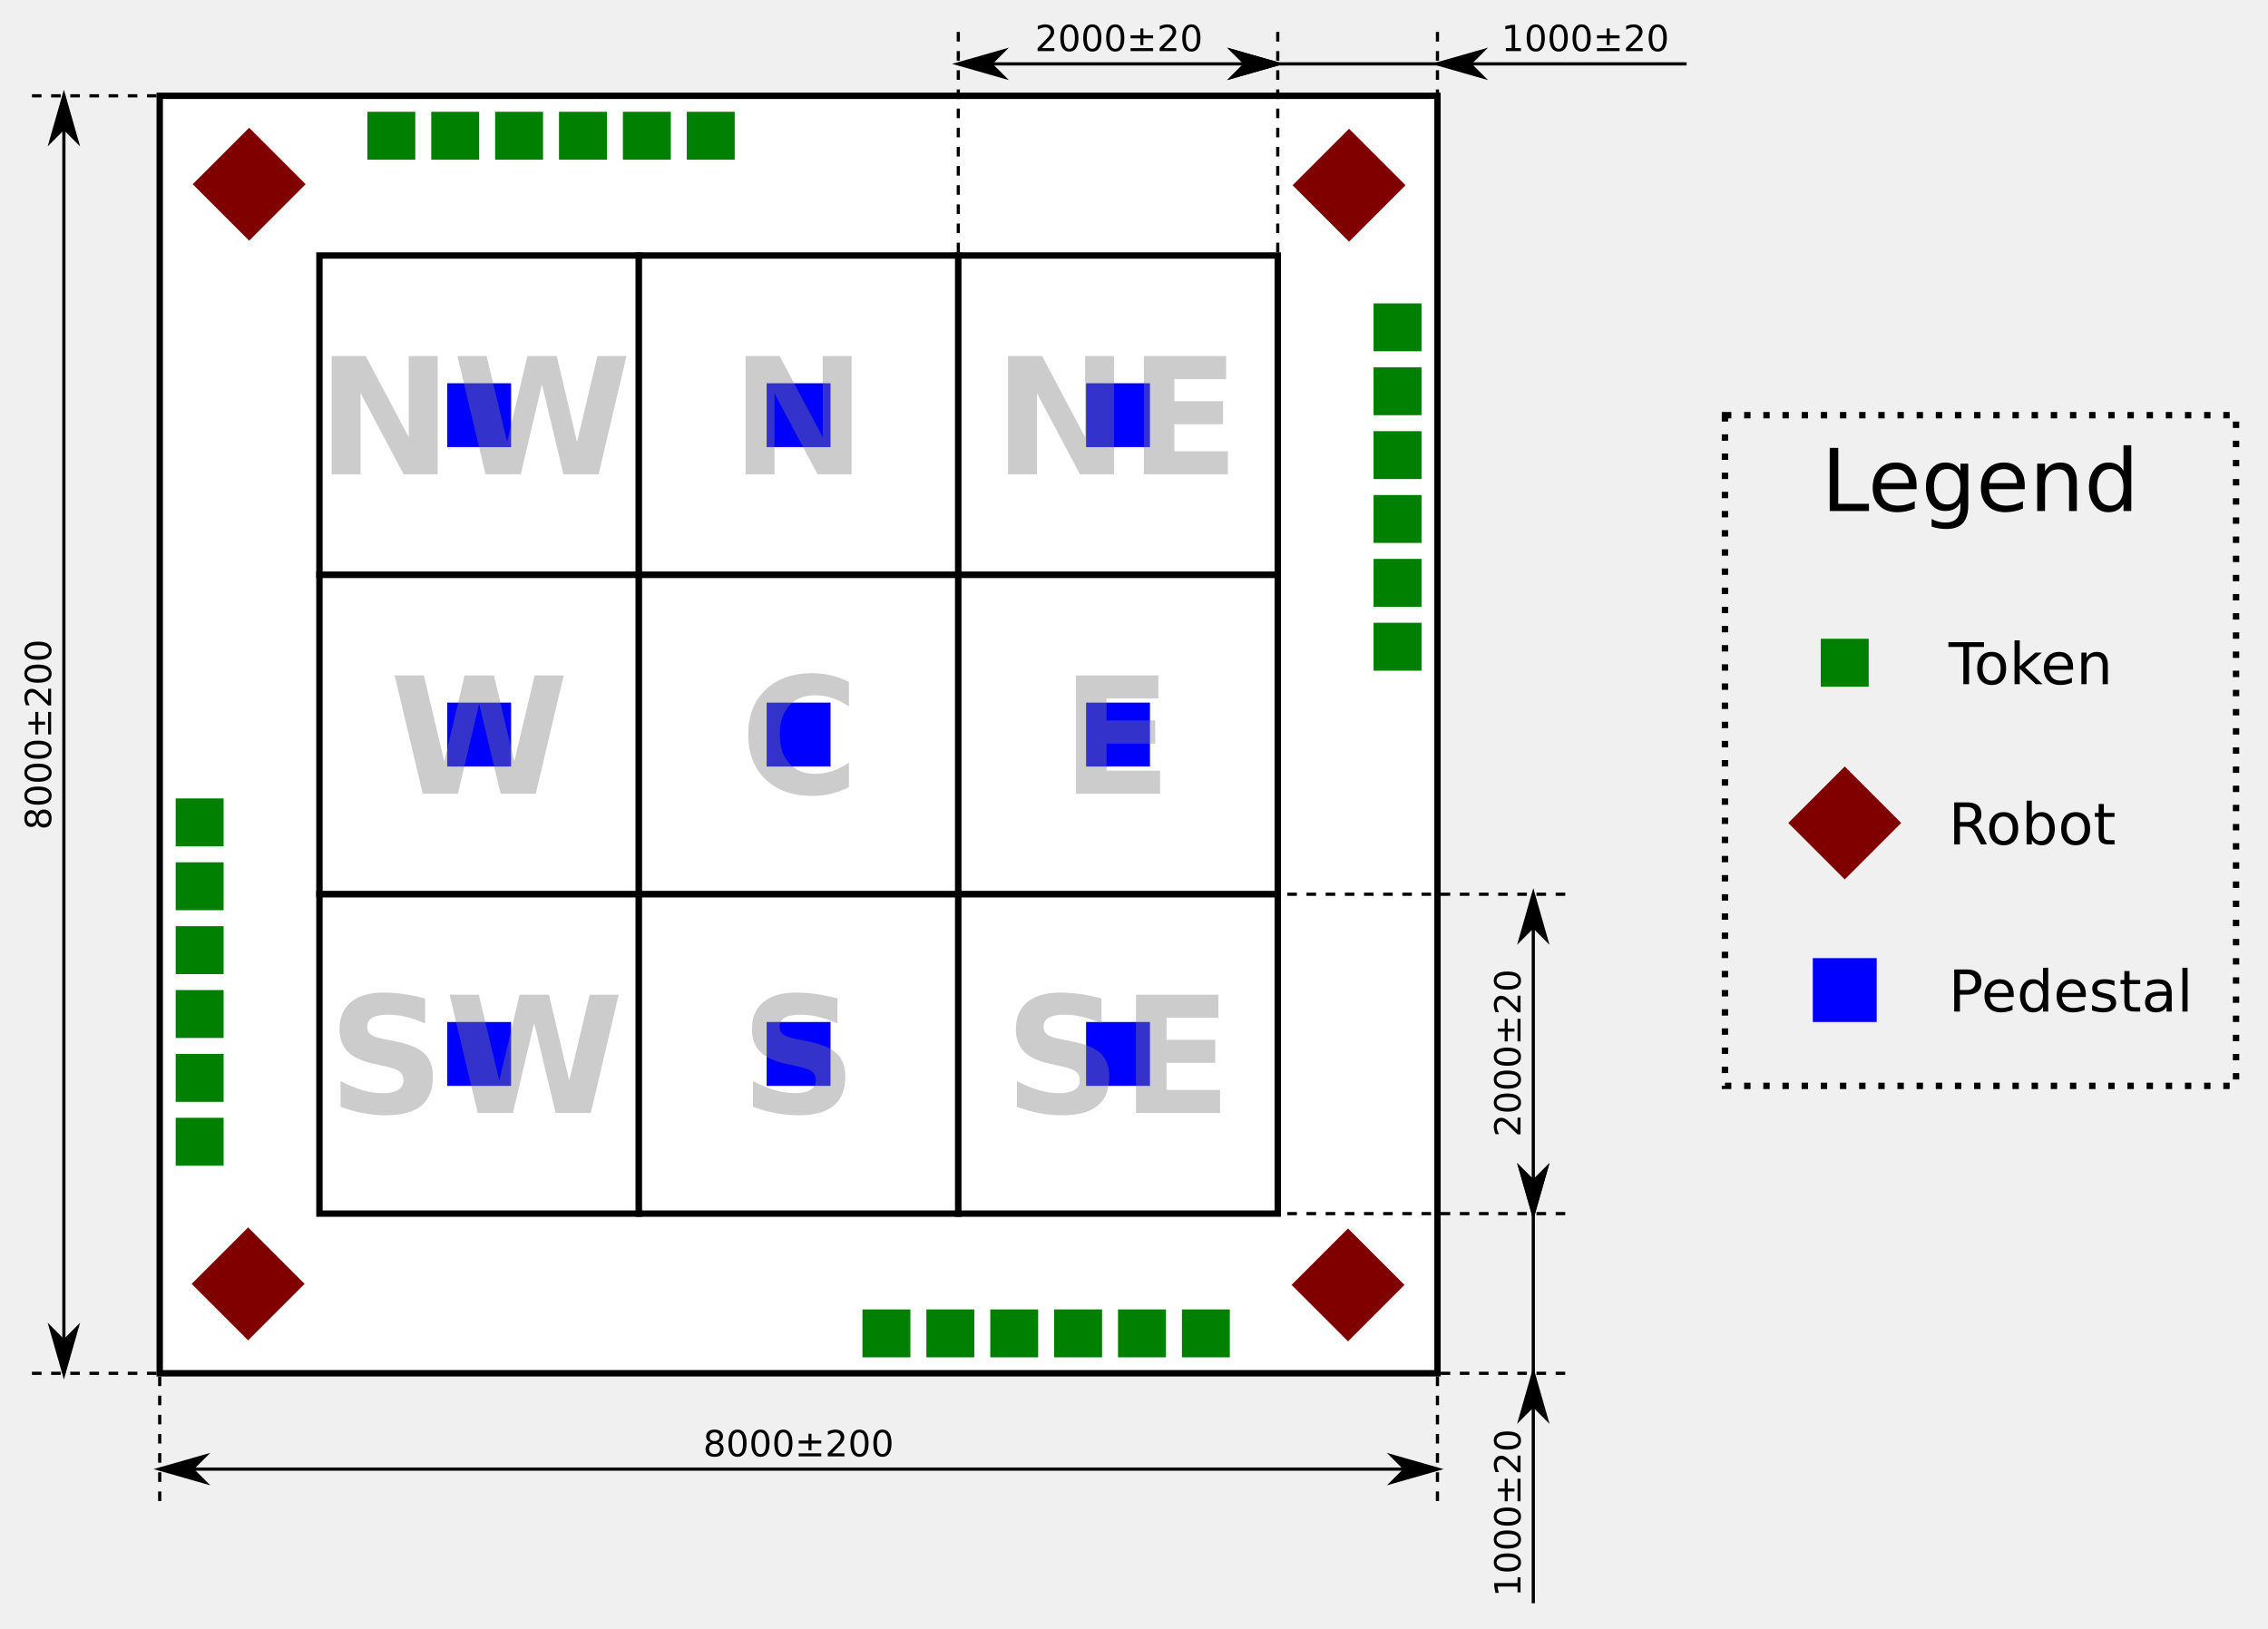
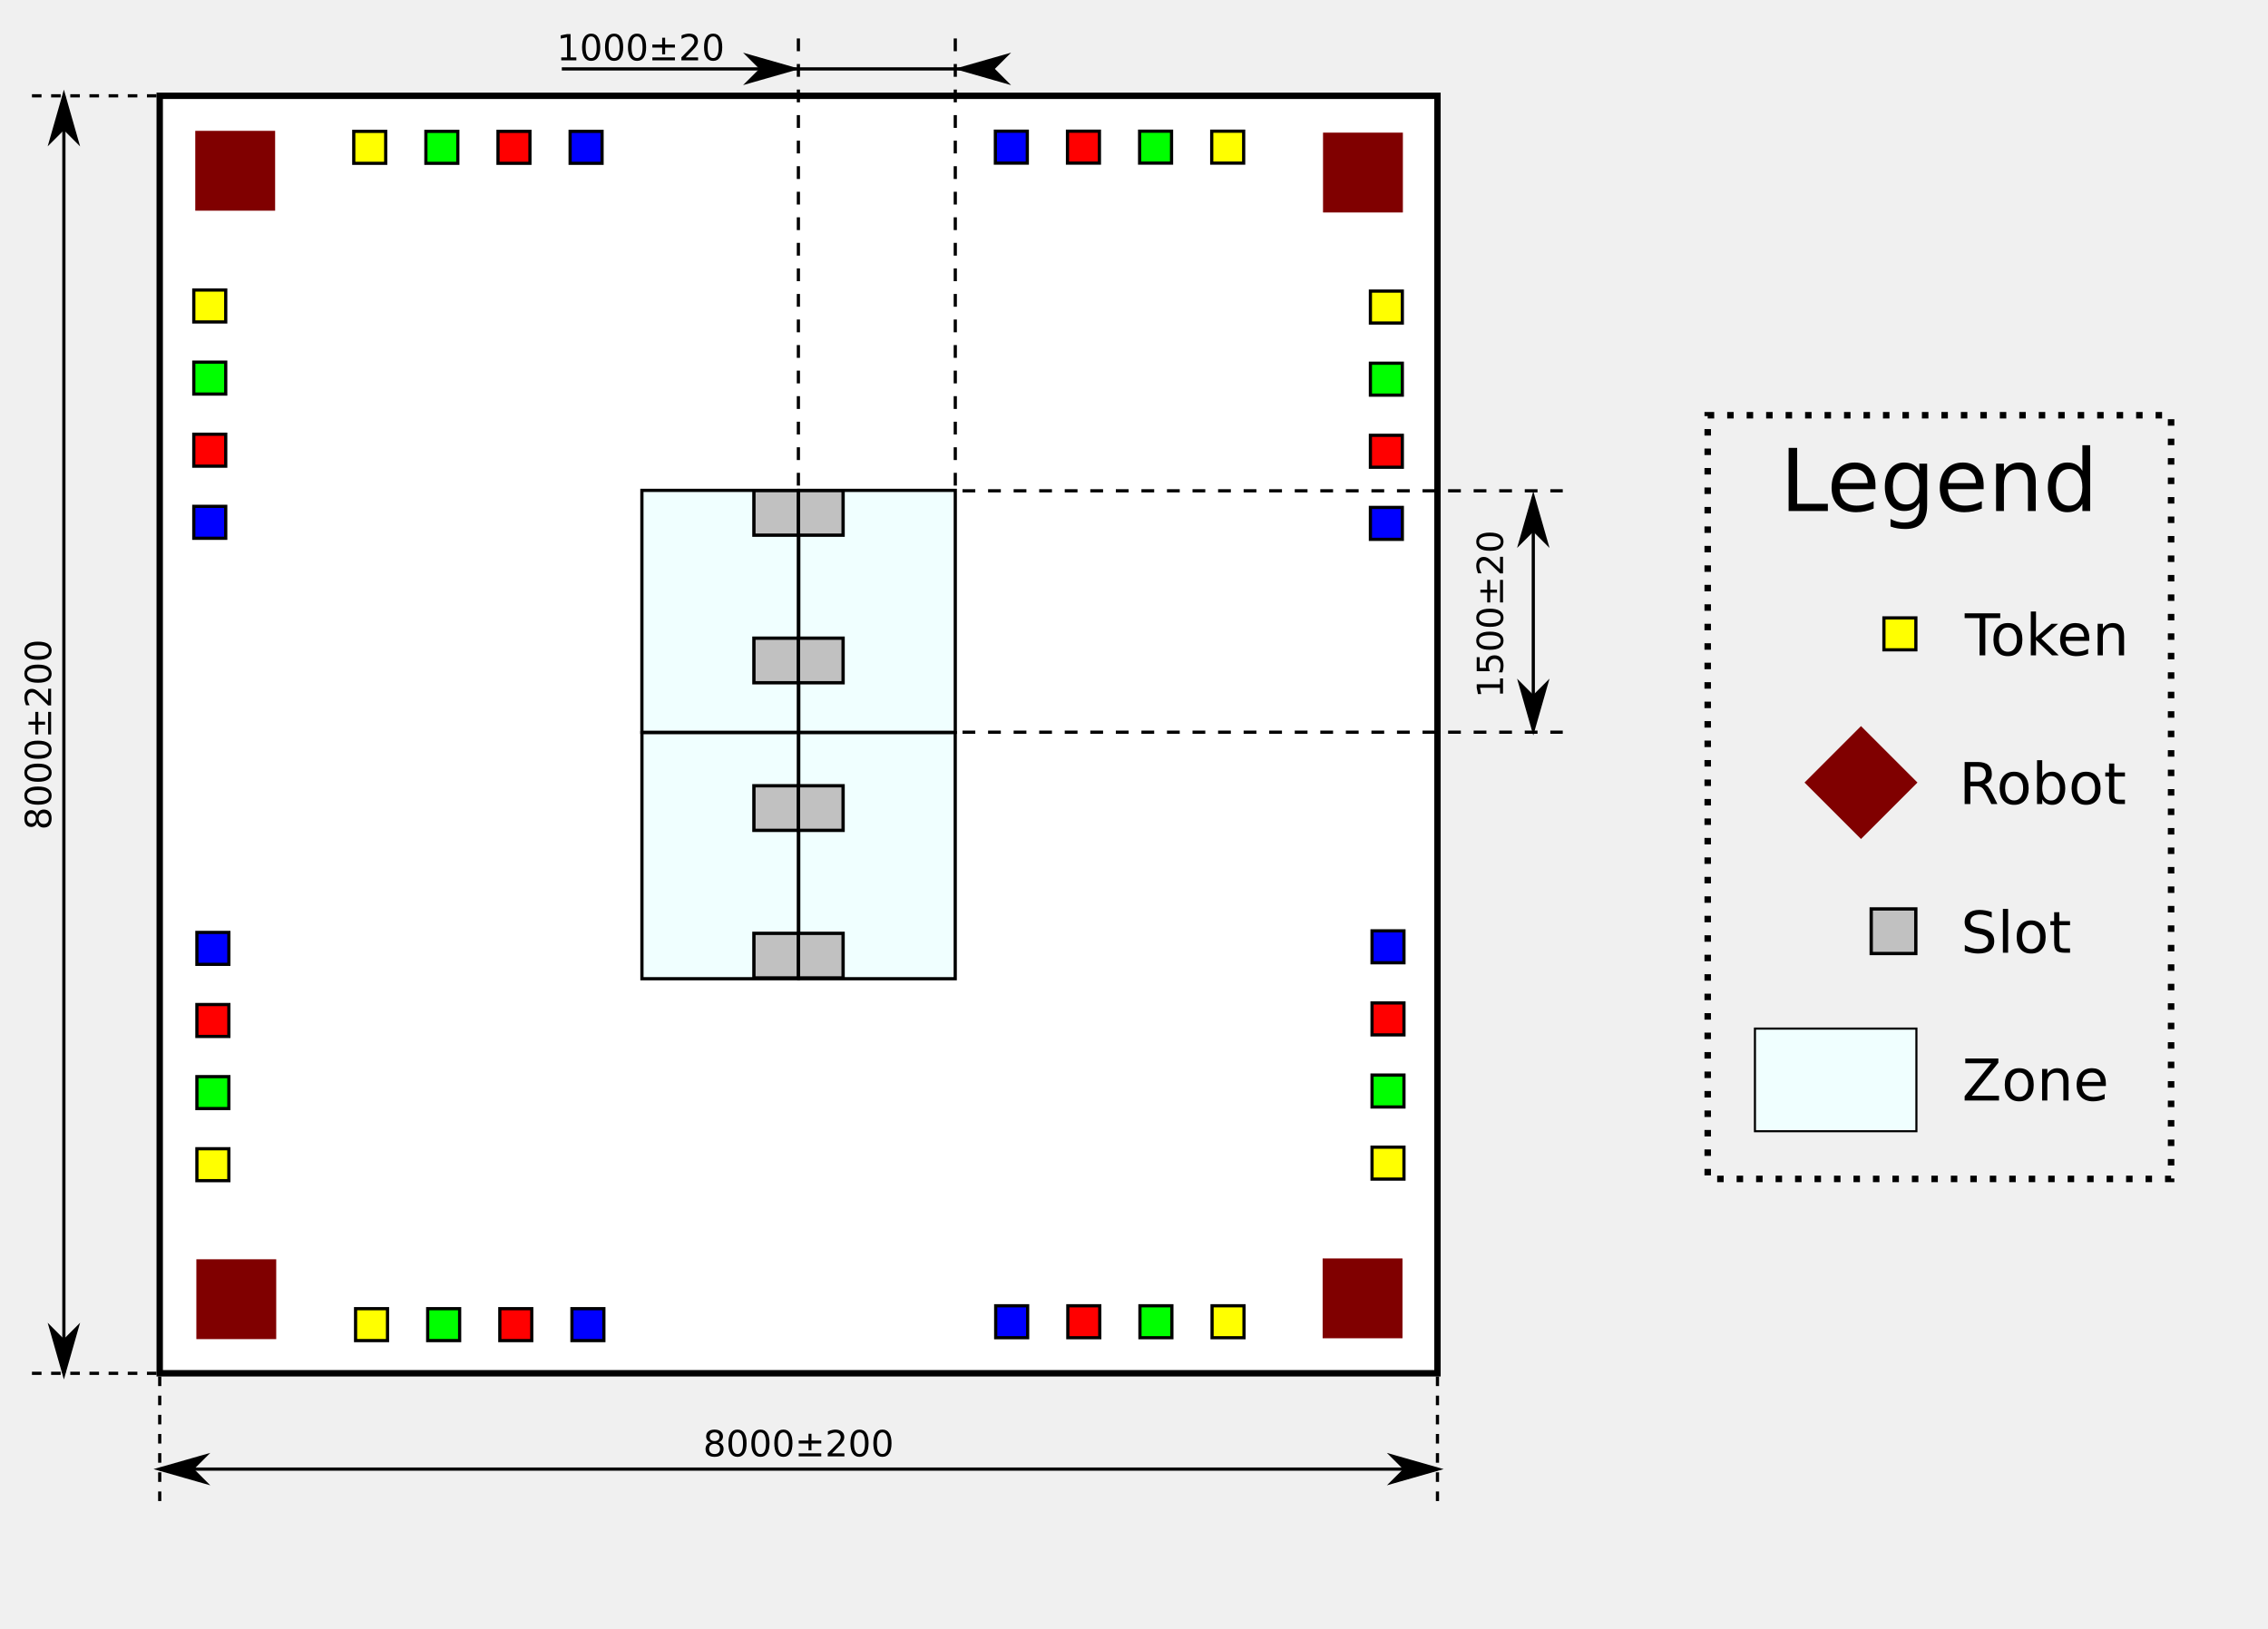
- <svg xmlns="http://www.w3.org/2000/svg" xmlns:xlink="http://www.w3.org/1999/xlink" width="1257.874" height="903.543" id="svg9784" version="1.1">
+ <svg xmlns="http://www.w3.org/2000/svg" width="1257.874" height="903.543" id="svg9784" version="1.1">
  <defs id="defs9786">
    <marker orient="auto" refY="0" refX="0" id="Arrow1Lstart" style="overflow:visible">
      <path id="path4180" d="M 0,0 5,-5 -12.5,0 5,5 0,0 z" style="fill-rule:evenodd;stroke:#000000;stroke-width:1pt" transform="matrix(0.8,0,0,0.8,10,0)" />
    </marker>
    <marker orient="auto" refY="0" refX="0" id="Arrow1Lend" style="overflow:visible">
      <path id="path4183" d="M 0,0 5,-5 -12.5,0 5,5 0,0 z" style="fill-rule:evenodd;stroke:#000000;stroke-width:1pt" transform="matrix(-0.8,0,0,-0.8,-10,0)" />
    </marker>
    <marker orient="auto" refY="0" refX="0" id="Arrow1Lstart-9" style="overflow:visible">
      <path id="path4180-9" d="M 0,0 5,-5 -12.5,0 5,5 0,0 z" style="fill-rule:evenodd;stroke:#000000;stroke-width:1pt" transform="matrix(0.8,0,0,0.8,10,0)" />
    </marker>
    <marker orient="auto" refY="0" refX="0" id="Arrow1Lend-9" style="overflow:visible">
      <path id="path4183-8" d="M 0,0 5,-5 -12.5,0 5,5 0,0 z" style="fill-rule:evenodd;stroke:#000000;stroke-width:1pt" transform="matrix(-0.8,0,0,-0.8,-10,0)" />
    </marker>
    <marker orient="auto" refY="0" refX="0" id="Arrow1Lstart-2" style="overflow:visible">
      <path id="path4180-1" d="M 0,0 5,-5 -12.5,0 5,5 0,0 z" style="fill-rule:evenodd;stroke:#000000;stroke-width:1pt" transform="matrix(0.8,0,0,0.8,10,0)" />
    </marker>
    <marker orient="auto" refY="0" refX="0" id="Arrow1Lend-5" style="overflow:visible">
      <path id="path4183-3" d="M 0,0 5,-5 -12.5,0 5,5 0,0 z" style="fill-rule:evenodd;stroke:#000000;stroke-width:1pt" transform="matrix(-0.8,0,0,-0.8,-10,0)" />
    </marker>
    <marker orient="auto" refY="0" refX="0" id="Arrow1Lstart-0" style="overflow:visible">
      <path id="path4180-2" d="M 0,0 5,-5 -12.5,0 5,5 0,0 z" style="fill-rule:evenodd;stroke:#000000;stroke-width:1pt" transform="matrix(0.8,0,0,0.8,10,0)" />
    </marker>
    <marker orient="auto" refY="0" refX="0" id="Arrow1Lend-7" style="overflow:visible">
      <path id="path4183-2" d="M 0,0 5,-5 -12.5,0 5,5 0,0 z" style="fill-rule:evenodd;stroke:#000000;stroke-width:1pt" transform="matrix(-0.8,0,0,-0.8,-10,0)" />
    </marker>
    <marker orient="auto" refY="0" refX="0" id="Arrow1Lstart-8" style="overflow:visible">
      <path id="path4180-4" d="M 0,0 5,-5 -12.5,0 5,5 0,0 z" style="fill-rule:evenodd;stroke:#000000;stroke-width:1pt" transform="matrix(0.8,0,0,0.8,10,0)" />
    </marker>
    <marker orient="auto" refY="0" refX="0" id="Arrow1Lend-0" style="overflow:visible">
      <path id="path4183-32" d="M 0,0 5,-5 -12.5,0 5,5 0,0 z" style="fill-rule:evenodd;stroke:#000000;stroke-width:1pt" transform="matrix(-0.8,0,0,-0.8,-10,0)" />
    </marker>
    <marker orient="auto" refY="0" refX="0" id="Arrow1Lend-2" style="overflow:visible">
      <path id="path4183-1" d="M 0,0 5,-5 -12.5,0 5,5 0,0 z" style="fill-rule:evenodd;stroke:#000000;stroke-width:1pt" transform="matrix(-0.8,0,0,-0.8,-10,0)" />
    </marker>
    <marker orient="auto" refY="0" refX="0" id="Arrow1Lstart-4" style="overflow:visible">
      <path id="path4180-47" d="M 0,0 5,-5 -12.5,0 5,5 0,0 z" style="fill-rule:evenodd;stroke:#000000;stroke-width:1pt" transform="matrix(0.8,0,0,0.8,10,0)" />
    </marker>
    <marker orient="auto" refY="0" refX="0" id="Arrow1Lend-8" style="overflow:visible">
      <path id="path4183-16" d="M 0,0 5,-5 -12.5,0 5,5 0,0 z" style="fill-rule:evenodd;stroke:#000000;stroke-width:1pt" transform="matrix(-0.8,0,0,-0.8,-10,0)" />
    </marker>
    <marker orient="auto" refY="0" refX="0" id="Arrow1Lstart-91" style="overflow:visible">
      <path id="path4180-6" d="M 0,0 5,-5 -12.5,0 5,5 0,0 z" style="fill-rule:evenodd;stroke:#000000;stroke-width:1pt" transform="matrix(0.8,0,0,0.8,10,0)" />
    </marker>
    <marker orient="auto" refY="0" refX="0" id="Arrow1Lend-27" style="overflow:visible">
      <path id="path4183-6" d="M 0,0 5,-5 -12.5,0 5,5 0,0 z" style="fill-rule:evenodd;stroke:#000000;stroke-width:1pt" transform="matrix(-0.8,0,0,-0.8,-10,0)" />
    </marker>
    <marker orient="auto" refY="0" refX="0" id="Arrow1Lstart-84" style="overflow:visible">
      <path id="path4180-5" d="M 0,0 5,-5 -12.5,0 5,5 0,0 z" style="fill-rule:evenodd;stroke:#000000;stroke-width:1pt" transform="matrix(0.8,0,0,0.8,10,0)" />
    </marker>
    <marker orient="auto" refY="0" refX="0" id="Arrow1Lstart-7" style="overflow:visible">
      <path id="path4180-92" d="M 0,0 5,-5 -12.5,0 5,5 0,0 z" style="fill-rule:evenodd;stroke:#000000;stroke-width:1pt" transform="matrix(0.8,0,0,0.8,10,0)" />
    </marker>
    <marker orient="auto" refY="0" refX="0" id="Arrow1Lend-87" style="overflow:visible">
      <path id="path4183-62" d="M 0,0 5,-5 -12.5,0 5,5 0,0 z" style="fill-rule:evenodd;stroke:#000000;stroke-width:1pt" transform="matrix(-0.8,0,0,-0.8,-10,0)" />
+     </marker>
+     <marker orient="auto" refY="0" refX="0" id="Arrow1Lstart-49" style="overflow:visible">
+       <path id="path4180-18" d="M 0,0 5,-5 -12.5,0 5,5 0,0 z" style="fill-rule:evenodd;stroke:#000000;stroke-width:1pt" transform="matrix(0.8,0,0,0.8,10,0)" />
+     </marker>
+     <marker orient="auto" refY="0" refX="0" id="Arrow1Lend-1" style="overflow:visible">
+       <path id="path4183-5" d="M 0,0 5,-5 -12.5,0 5,5 0,0 z" style="fill-rule:evenodd;stroke:#000000;stroke-width:1pt" transform="matrix(-0.8,0,0,-0.8,-10,0)" />
    </marker>
  </defs>
  <g id="layer1" transform="translate(0,-148.8188)">
    <rect style="fill:#ffffff;fill-opacity:1;stroke:#000000;stroke-width:3.543;stroke-linecap:round;stroke-linejoin:miter;stroke-miterlimit:4;stroke-opacity:1;stroke-dasharray:none;stroke-dashoffset:0" id="rect9794" width="708.661" height="708.661" x="88.583" y="201.968" />
    <g id="g5583" transform="translate(-620.0787,53.14962)">
      <path transform="translate(0,308.2677)" id="path4998" d="m 708.661,620.079 0,-70.866" style="fill:none;stroke:#000000;stroke-width:1.772;stroke-linecap:butt;stroke-linejoin:miter;stroke-miterlimit:4;stroke-opacity:1;stroke-dasharray:5.315, 5.315;stroke-dashoffset:0" />
      <path style="fill:none;stroke:#000000;stroke-width:1.772;stroke-linecap:butt;stroke-linejoin:miter;stroke-miterlimit:4;stroke-opacity:1;stroke-dasharray:5.315, 5.315;stroke-dashoffset:0" d="m 1417.323,928.346 0,-70.866" id="path5000" />
      <path style="fill:none;stroke:#000000;stroke-width:1.772;stroke-linecap:butt;stroke-linejoin:miter;stroke-miterlimit:4;stroke-opacity:1;stroke-dasharray:none;marker-start:url(#Arrow1Lstart);marker-mid:none;marker-end:url(#Arrow1Lend)" d="m 708.661,910.63 c 42.507,0 666.155,0 708.661,0" id="path5002" />
      <text xml:space="preserve" style="font-size:11px;font-style:normal;font-weight:normal;line-height:125%;letter-spacing:0px;word-spacing:0px;fill:#000000;fill-opacity:1;stroke:none;font-family:Bitstream Vera Sans" x="1010.033" y="903.543" id="text5562">
        <tspan id="tspan5564" x="1010.033" y="903.543" style="font-size:20px">8000±200</tspan>
      </text>
    </g>
    <g id="g5576" transform="matrix(0,-1,1,0,-715.748,1300.394)">
      <path style="fill:none;stroke:#000000;stroke-width:1.772;stroke-linecap:butt;stroke-linejoin:miter;stroke-miterlimit:4;stroke-opacity:1;stroke-dasharray:5.315, 5.315;stroke-dashoffset:0" d="m 389.764,733.465 0,70.866" id="path5566" />
      <path id="path5568" d="m 1098.425,733.465 0,70.866" style="fill:none;stroke:#000000;stroke-width:1.772;stroke-linecap:butt;stroke-linejoin:miter;stroke-miterlimit:4;stroke-opacity:1;stroke-dasharray:5.315, 5.315;stroke-dashoffset:0" />
      <path id="path5570" d="m 389.764,751.181 c 42.507,0 666.155,0 708.661,0" style="fill:none;stroke:#000000;stroke-width:1.772;stroke-linecap:butt;stroke-linejoin:miter;stroke-miterlimit:4;stroke-opacity:1;stroke-dasharray:none;marker-start:url(#Arrow1Lstart);marker-mid:none;marker-end:url(#Arrow1Lend)" />
      <text id="text5572" y="744.094" x="691.135" style="font-size:11px;font-style:normal;font-weight:normal;line-height:125%;letter-spacing:0px;word-spacing:0px;fill:#000000;fill-opacity:1;stroke:none;font-family:Bitstream Vera Sans" xml:space="preserve">
        <tspan style="font-size:20px" y="744.094" x="691.135" id="tspan5574">8000±200</tspan>
      </text>
    </g>
-     <g id="g10682" transform="translate(-9.1338582e-6,-53.1496)">
-       <rect y="343.701" x="177.165" height="177.165" width="177.165" id="rect10638" style="fill:#ffffff;fill-opacity:1;stroke:#000000;stroke-width:3.543;stroke-linecap:round;stroke-linejoin:miter;stroke-miterlimit:4;stroke-opacity:1;stroke-dasharray:none;stroke-dashoffset:0" />
-       <rect y="414.567" x="248.031" height="35.433" width="35.433" id="rect10668" style="fill:#0000ff;fill-opacity:1;stroke:none" />
-     </g>
-     <text xml:space="preserve" style="font-size:90px;font-style:normal;font-weight:normal;line-height:125%;letter-spacing:0px;word-spacing:0px;opacity:0.4;fill:#808080;fill-opacity:1;stroke:none;font-family:Bitstream Vera Sans" x="175.682" y="411.939" id="text10664">
-       <tspan id="tspan10666" x="175.682" y="411.939" style="font-size:90px;font-weight:bold;fill:#808080;-inkscape-font-specification:Bitstream Vera Sans Bold">NW</tspan>
+     <g id="g5576-5" transform="matrix(0,-1,1,0,81.49608,1743.307)">
+       <g id="g5583-9" transform="matrix(0,1,-1,0,2469.685,-258.6614)" />
+     </g>
+     <g id="g11384" transform="translate(88.01576,230.3149)">
+       <rect y="148.847" x="859.115" height="423.64" width="256.998" id="rect11382" style="fill:none;stroke:#000000;stroke-width:3.6;stroke-miterlimit:4;stroke-dasharray:3.6, 7.2;stroke-dashoffset:0" />
+       <text xml:space="preserve" style="font-size:48px;font-style:normal;font-weight:normal;line-height:125%;letter-spacing:0px;word-spacing:0px;fill:#000000;fill-opacity:1;stroke:none;font-family:Bitstream Vera Sans" x="899.266" y="201.968" id="text11408">
+         <tspan id="tspan11410" x="899.266" y="201.968" style="font-size:48px">Legend</tspan>
+       </text>
+       <g id="g4676" transform="translate(9.014126,16)">
+         <g transform="translate(36,-30.39978)" id="g4666">
+           <rect style="fill:#800000;fill-opacity:1;stroke:none" id="use11195" width="44.291" height="44.291" x="354.115" y="873.133" transform="matrix(0.7071068,-0.7071068,0.7071068,0.7071068,0,0)" />
+           <text xml:space="preserve" style="font-size:32px;font-style:normal;font-weight:normal;line-height:125%;letter-spacing:0px;word-spacing:0px;fill:#000000;fill-opacity:1;stroke:none;font-family:Bitstream Vera Sans" x="953.459" y="378.93" id="text11374">
+             <tspan id="tspan11376" x="953.459" y="378.93" style="font-size:32px">Robot</tspan>
+           </text>
+         </g>
+         <g transform="translate(36,-32)" id="g4671">
+           <text id="text5562-4-6" y="298.052" x="956.693" style="font-size:32px;font-style:normal;font-weight:normal;line-height:125%;letter-spacing:0px;word-spacing:0px;fill:#000000;fill-opacity:1;stroke:none;font-family:Bitstream Vera Sans" xml:space="preserve">
+             <tspan style="font-size:32px" y="298.052" x="956.693" id="tspan5564-4-5">Token</tspan>
+           </text>
+           <rect y="277.264" x="911.831" height="17.717" width="17.717" id="rect3385-1" style="fill:#ffff00;fill-opacity:1;stroke:#000000;stroke-width:1.772;stroke-miterlimit:4;stroke-opacity:1;stroke-dasharray:none" />
+         </g>
+         <g transform="translate(36,-38.11737)" id="g4661">
+           <rect style="fill:#c1c1c1;fill-opacity:1;stroke:#000000;stroke-width:1.835;stroke-miterlimit:4;stroke-opacity:1;stroke-dasharray:none" id="rect4588-1" width="24.739" height="24.739" x="904.776" y="444.828" />
+           <text id="text4630" y="469.127" x="954.49" style="font-size:32px;font-style:normal;font-weight:normal;line-height:125%;letter-spacing:0px;word-spacing:0px;fill:#000000;fill-opacity:1;stroke:none;font-family:Bitstream Vera Sans" xml:space="preserve">
+             <tspan style="font-size:32px" y="469.127" x="954.49" id="tspan4632">Slot</tspan>
+           </text>
+         </g>
+         <g transform="translate(36,-32)" id="g4656">
+           <rect y="-929.849" x="505.088" height="89.555" width="56.943" id="rect3154-8" style="fill:#f0ffff;fill-opacity:1;stroke:#000000;stroke-width:1.168;stroke-miterlimit:4;stroke-opacity:1;stroke-dasharray:none" transform="matrix(0,1,-1,0,0,0)" />
+           <text xml:space="preserve" style="font-size:32px;font-style:normal;font-weight:normal;line-height:125%;letter-spacing:0px;word-spacing:0px;fill:#000000;fill-opacity:1;stroke:none;font-family:Bitstream Vera Sans" x="955.162" y="544.997" id="text4652">
+             <tspan id="tspan4654" x="955.162" y="544.997" style="font-size:32px">Zone</tspan>
+           </text>
+         </g>
+       </g>
+     </g>
+     <g id="g3236" transform="translate(5.562661,42.6384)">
+       <rect style="fill:#f0ffff;fill-opacity:1;stroke:#000000;stroke-width:1.78;stroke-miterlimit:4;stroke-opacity:1;stroke-dasharray:none" id="rect3152" width="86.803" height="134.222" x="350.447" y="378.201" />
+       <rect y="512.592" x="350.468" height="136.516" width="86.803" id="rect3154" style="fill:#f0ffff;fill-opacity:1;stroke:#000000;stroke-width:1.78;stroke-miterlimit:4;stroke-opacity:1;stroke-dasharray:none" />
+       <rect y="378.201" x="437.452" height="134.226" width="86.803" id="rect3156" style="fill:#f0ffff;fill-opacity:1;stroke:#000000;stroke-width:1.78;stroke-miterlimit:4;stroke-opacity:1;stroke-dasharray:none" />
+       <rect style="fill:#f0ffff;fill-opacity:1;stroke:#000000;stroke-width:1.78;stroke-miterlimit:4;stroke-opacity:1;stroke-dasharray:none" id="rect3158" width="86.803" height="136.52" x="437.425" y="512.588" />
+       <rect y="378.322" x="412.567" height="24.739" width="24.739" id="rect3218" style="fill:#c1c1c1;fill-opacity:1;stroke:#000000;stroke-width:1.835;stroke-miterlimit:4;stroke-opacity:1;stroke-dasharray:none" />
+       <rect style="fill:#c1c1c1;fill-opacity:1;stroke:#000000;stroke-width:1.835;stroke-miterlimit:4;stroke-opacity:1;stroke-dasharray:none" id="rect3220" width="24.739" height="24.739" x="412.567" y="542.063" />
+       <rect y="623.933" x="412.567" height="24.739" width="24.739" id="rect3222" style="fill:#c1c1c1;fill-opacity:1;stroke:#000000;stroke-width:1.835;stroke-miterlimit:4;stroke-opacity:1;stroke-dasharray:none" />
+       <rect style="fill:#c1c1c1;fill-opacity:1;stroke:#000000;stroke-width:1.835;stroke-miterlimit:4;stroke-opacity:1;stroke-dasharray:none" id="rect3224" width="24.739" height="24.739" x="412.567" y="460.192" />
+       <rect style="fill:#c1c1c1;fill-opacity:1;stroke:#000000;stroke-width:1.835;stroke-miterlimit:4;stroke-opacity:1;stroke-dasharray:none" id="rect4584" width="24.739" height="24.739" x="437.298" y="378.322" />
+       <rect y="542.063" x="437.298" height="24.739" width="24.739" id="rect4586" style="fill:#c1c1c1;fill-opacity:1;stroke:#000000;stroke-width:1.835;stroke-miterlimit:4;stroke-opacity:1;stroke-dasharray:none" />
+       <rect style="fill:#c1c1c1;fill-opacity:1;stroke:#000000;stroke-width:1.835;stroke-miterlimit:4;stroke-opacity:1;stroke-dasharray:none" id="rect4588" width="24.739" height="24.739" x="437.298" y="623.933" />
+       <rect y="460.192" x="437.298" height="24.739" width="24.739" id="rect4590" style="fill:#c1c1c1;fill-opacity:1;stroke:#000000;stroke-width:1.835;stroke-miterlimit:4;stroke-opacity:1;stroke-dasharray:none" />
+     </g>
+     <g id="g3332" style="stroke-width:1.772;stroke-miterlimit:4;stroke-dasharray:none">
+       <rect y="221.401" x="108.299" height="44.291" width="44.291" id="rect3292" style="fill:#800000;fill-opacity:1;stroke:none;stroke-width:1.772;stroke-miterlimit:4;stroke-opacity:1;stroke-dasharray:none" />
+       <g transform="translate(0,18)" id="g3316" style="stroke-width:1.772;stroke-miterlimit:4;stroke-dasharray:none">
+         <rect style="fill:#ffff00;fill-opacity:1;stroke:#000000;stroke-width:1.772;stroke-miterlimit:4;stroke-opacity:1;stroke-dasharray:none" id="rect3290" width="17.717" height="17.717" x="107.48" y="291.701" />
+         <rect style="fill:#00ff00;fill-opacity:1;stroke:#000000;stroke-width:1.772;stroke-miterlimit:4;stroke-opacity:1;stroke-dasharray:none" id="rect3296" width="17.717" height="17.717" x="107.48" y="331.701" />
+         <rect style="fill:#ff0000;fill-opacity:1;stroke:#000000;stroke-width:1.772;stroke-miterlimit:4;stroke-opacity:1;stroke-dasharray:none" id="rect3300" width="17.717" height="17.717" x="107.48" y="371.701" />
+         <rect style="fill:#0000ff;fill-opacity:1;stroke:#000000;stroke-width:1.772;stroke-miterlimit:4;stroke-opacity:1;stroke-dasharray:none" id="rect3304" width="17.717" height="17.717" x="107.48" y="411.701" />
+       </g>
+       <g transform="matrix(0,-1,1,0,-95.50212,346.8975)" id="g3322" style="stroke-width:1.772;stroke-miterlimit:4;stroke-dasharray:none">
+         <rect y="291.701" x="107.48" height="17.717" width="17.717" id="rect3324" style="fill:#ffff00;fill-opacity:1;stroke:#000000;stroke-width:1.772;stroke-miterlimit:4;stroke-opacity:1;stroke-dasharray:none" />
+         <rect y="331.701" x="107.48" height="17.717" width="17.717" id="rect3326" style="fill:#00ff00;fill-opacity:1;stroke:#000000;stroke-width:1.772;stroke-miterlimit:4;stroke-opacity:1;stroke-dasharray:none" />
+         <rect y="371.701" x="107.48" height="17.717" width="17.717" id="rect3328" style="fill:#ff0000;fill-opacity:1;stroke:#000000;stroke-width:1.772;stroke-miterlimit:4;stroke-opacity:1;stroke-dasharray:none" />
+         <rect y="411.701" x="107.48" height="17.717" width="17.717" id="rect3330" style="fill:#0000ff;fill-opacity:1;stroke:#000000;stroke-width:1.772;stroke-miterlimit:4;stroke-opacity:1;stroke-dasharray:none" />
+       </g>
+     </g>
+     <g id="g3345" transform="matrix(0,-1,1,0,-112.4965,999.9719)" style="stroke-width:1.772;stroke-miterlimit:4;stroke-dasharray:none">
+       <rect style="fill:#800000;fill-opacity:1;stroke:none;stroke-width:1.772;stroke-miterlimit:4;stroke-opacity:1;stroke-dasharray:none" id="rect3347" width="44.291" height="44.291" x="108.299" y="221.401" />
+       <g id="g3349" transform="translate(0,18)" style="stroke-width:1.772;stroke-miterlimit:4;stroke-dasharray:none">
+         <rect y="291.701" x="107.48" height="17.717" width="17.717" id="rect3351" style="fill:#ffff00;fill-opacity:1;stroke:#000000;stroke-width:1.772;stroke-miterlimit:4;stroke-opacity:1;stroke-dasharray:none" />
+         <rect y="331.701" x="107.48" height="17.717" width="17.717" id="rect3353" style="fill:#00ff00;fill-opacity:1;stroke:#000000;stroke-width:1.772;stroke-miterlimit:4;stroke-opacity:1;stroke-dasharray:none" />
+         <rect y="371.701" x="107.48" height="17.717" width="17.717" id="rect3355" style="fill:#ff0000;fill-opacity:1;stroke:#000000;stroke-width:1.772;stroke-miterlimit:4;stroke-opacity:1;stroke-dasharray:none" />
+         <rect y="411.701" x="107.48" height="17.717" width="17.717" id="rect3357" style="fill:#0000ff;fill-opacity:1;stroke:#000000;stroke-width:1.772;stroke-miterlimit:4;stroke-opacity:1;stroke-dasharray:none" />
+       </g>
+       <g id="g3359" transform="matrix(0,-1,1,0,-95.50212,346.8975)" style="stroke-width:1.772;stroke-miterlimit:4;stroke-dasharray:none">
+         <rect style="fill:#ffff00;fill-opacity:1;stroke:#000000;stroke-width:1.772;stroke-miterlimit:4;stroke-opacity:1;stroke-dasharray:none" id="rect3361" width="17.717" height="17.717" x="107.48" y="291.701" />
+         <rect style="fill:#00ff00;fill-opacity:1;stroke:#000000;stroke-width:1.772;stroke-miterlimit:4;stroke-opacity:1;stroke-dasharray:none" id="rect3363" width="17.717" height="17.717" x="107.48" y="331.701" />
+         <rect style="fill:#ff0000;fill-opacity:1;stroke:#000000;stroke-width:1.772;stroke-miterlimit:4;stroke-opacity:1;stroke-dasharray:none" id="rect3365" width="17.717" height="17.717" x="107.48" y="371.701" />
+         <rect style="fill:#0000ff;fill-opacity:1;stroke:#000000;stroke-width:1.772;stroke-miterlimit:4;stroke-opacity:1;stroke-dasharray:none" id="rect3367" width="17.717" height="17.717" x="107.48" y="411.701" />
+       </g>
+     </g>
+     <g transform="matrix(0,1,-1,0,999.4637,114.0979)" id="g3369" style="stroke-width:1.772;stroke-miterlimit:4;stroke-dasharray:none">
+       <rect y="221.401" x="108.299" height="44.291" width="44.291" id="rect3371" style="fill:#800000;fill-opacity:1;stroke:none;stroke-width:1.772;stroke-miterlimit:4;stroke-opacity:1;stroke-dasharray:none" />
+       <g transform="translate(0,18)" id="g3373" style="stroke-width:1.772;stroke-miterlimit:4;stroke-dasharray:none">
+         <rect style="fill:#ffff00;fill-opacity:1;stroke:#000000;stroke-width:1.772;stroke-miterlimit:4;stroke-opacity:1;stroke-dasharray:none" id="rect3375" width="17.717" height="17.717" x="107.48" y="291.701" />
+         <rect style="fill:#00ff00;fill-opacity:1;stroke:#000000;stroke-width:1.772;stroke-miterlimit:4;stroke-opacity:1;stroke-dasharray:none" id="rect3377" width="17.717" height="17.717" x="107.48" y="331.701" />
+         <rect style="fill:#ff0000;fill-opacity:1;stroke:#000000;stroke-width:1.772;stroke-miterlimit:4;stroke-opacity:1;stroke-dasharray:none" id="rect3379" width="17.717" height="17.717" x="107.48" y="371.701" />
+         <rect style="fill:#0000ff;fill-opacity:1;stroke:#000000;stroke-width:1.772;stroke-miterlimit:4;stroke-opacity:1;stroke-dasharray:none" id="rect3381" width="17.717" height="17.717" x="107.48" y="411.701" />
+       </g>
+       <g transform="matrix(0,-1,1,0,-95.50212,346.8975)" id="g3383" style="stroke-width:1.772;stroke-miterlimit:4;stroke-dasharray:none">
+         <rect y="291.701" x="107.48" height="17.717" width="17.717" id="rect3385" style="fill:#ffff00;fill-opacity:1;stroke:#000000;stroke-width:1.772;stroke-miterlimit:4;stroke-opacity:1;stroke-dasharray:none" />
+         <rect y="331.701" x="107.48" height="17.717" width="17.717" id="rect3387" style="fill:#00ff00;fill-opacity:1;stroke:#000000;stroke-width:1.772;stroke-miterlimit:4;stroke-opacity:1;stroke-dasharray:none" />
+         <rect y="371.701" x="107.48" height="17.717" width="17.717" id="rect3389" style="fill:#ff0000;fill-opacity:1;stroke:#000000;stroke-width:1.772;stroke-miterlimit:4;stroke-opacity:1;stroke-dasharray:none" />
+         <rect y="411.701" x="107.48" height="17.717" width="17.717" id="rect3391" style="fill:#0000ff;fill-opacity:1;stroke:#000000;stroke-width:1.772;stroke-miterlimit:4;stroke-opacity:1;stroke-dasharray:none" />
+       </g>
+     </g>
+     <g id="g3393" transform="matrix(-1,0,0,-1,886.1496,1112.601)" style="stroke-width:1.772;stroke-miterlimit:4;stroke-dasharray:none">
+       <rect style="fill:#800000;fill-opacity:1;stroke:none;stroke-width:1.772;stroke-miterlimit:4;stroke-opacity:1;stroke-dasharray:none" id="rect3395" width="44.291" height="44.291" x="108.299" y="221.401" />
+       <g id="g3397" transform="translate(0,18)" style="stroke-width:1.772;stroke-miterlimit:4;stroke-dasharray:none">
+         <rect y="291.701" x="107.48" height="17.717" width="17.717" id="rect3399" style="fill:#ffff00;fill-opacity:1;stroke:#000000;stroke-width:1.772;stroke-miterlimit:4;stroke-opacity:1;stroke-dasharray:none" />
+         <rect y="331.701" x="107.48" height="17.717" width="17.717" id="rect3401" style="fill:#00ff00;fill-opacity:1;stroke:#000000;stroke-width:1.772;stroke-miterlimit:4;stroke-opacity:1;stroke-dasharray:none" />
+         <rect y="371.701" x="107.48" height="17.717" width="17.717" id="rect3403" style="fill:#ff0000;fill-opacity:1;stroke:#000000;stroke-width:1.772;stroke-miterlimit:4;stroke-opacity:1;stroke-dasharray:none" />
+         <rect y="411.701" x="107.48" height="17.717" width="17.717" id="rect3405" style="fill:#0000ff;fill-opacity:1;stroke:#000000;stroke-width:1.772;stroke-miterlimit:4;stroke-opacity:1;stroke-dasharray:none" />
+       </g>
+       <g id="g3407" transform="matrix(0,-1,1,0,-95.50212,346.8975)" style="stroke-width:1.772;stroke-miterlimit:4;stroke-dasharray:none">
+         <rect style="fill:#ffff00;fill-opacity:1;stroke:#000000;stroke-width:1.772;stroke-miterlimit:4;stroke-opacity:1;stroke-dasharray:none" id="rect3409" width="17.717" height="17.717" x="107.48" y="291.701" />
+         <rect style="fill:#00ff00;fill-opacity:1;stroke:#000000;stroke-width:1.772;stroke-miterlimit:4;stroke-opacity:1;stroke-dasharray:none" id="rect3411" width="17.717" height="17.717" x="107.48" y="331.701" />
+         <rect style="fill:#ff0000;fill-opacity:1;stroke:#000000;stroke-width:1.772;stroke-miterlimit:4;stroke-opacity:1;stroke-dasharray:none" id="rect3413" width="17.717" height="17.717" x="107.48" y="371.701" />
+         <rect style="fill:#0000ff;fill-opacity:1;stroke:#000000;stroke-width:1.772;stroke-miterlimit:4;stroke-opacity:1;stroke-dasharray:none" id="rect3415" width="17.717" height="17.717" x="107.48" y="411.701" />
+       </g>
+     </g>
+     <path style="fill:none;stroke:#000000;stroke-width:1.772;stroke-linecap:butt;stroke-linejoin:miter;stroke-miterlimit:4;stroke-opacity:1;stroke-dasharray:7.087,7.087;stroke-dashoffset:0" d="m 533.827,421.078 332.905,0" id="path3417" />
+     <path id="path4295" d="m 533.827,554.984 332.905,0" style="fill:none;stroke:#000000;stroke-width:1.772;stroke-linecap:butt;stroke-linejoin:miter;stroke-miterlimit:4;stroke-opacity:1;stroke-dasharray:7.087,7.087;stroke-dashoffset:0" />
+     <path id="path5570-4" d="m 850.394,553.33 c 0,-7.713 0,-120.88 0,-128.593" style="fill:none;stroke:#000000;stroke-width:1.772;stroke-linecap:butt;stroke-linejoin:miter;stroke-miterlimit:4;stroke-opacity:1;stroke-dasharray:none;marker-start:url(#Arrow1Lstart);marker-mid:none;marker-end:url(#Arrow1Lend)" />
+     <text transform="matrix(0,-1,1,0,0,0)" id="text5572-5" y="833.591" x="-536.045" style="font-size:11px;font-style:normal;font-weight:normal;line-height:125%;letter-spacing:0px;word-spacing:0px;fill:#000000;fill-opacity:1;stroke:none;font-family:Bitstream Vera Sans" xml:space="preserve">
+       <tspan style="font-size:20px" y="833.591" x="-536.045" id="tspan5574-6">1500±20</tspan>
    </text>
-     <use x="0" y="0" xlink:href="#g10682" id="use10686" transform="translate(177.1653,-1.1253383e-5)" width="814.961" height="814.961" />
-     <use x="0" y="0" xlink:href="#g10682" id="use10690" transform="translate(354.3307,-1.1253383e-5)" width="814.961" height="814.961" />
-     <use x="0" y="0" xlink:href="#g10682" id="use10694" transform="translate(-1.0332723e-5,177.1653)" width="814.961" height="814.961" />
-     <use x="0" y="0" xlink:href="#g10682" id="use10696" transform="translate(177.1654,177.1654)" width="814.961" height="814.961" />
-     <use x="0" y="0" xlink:href="#g10682" id="use10698" transform="translate(354.3307,177.1653)" width="814.961" height="814.961" />
-     <use x="0" y="0" xlink:href="#g10682" id="use10700" transform="translate(-1.0332723e-5,354.3307)" width="814.961" height="814.961" />
-     <use x="0" y="0" xlink:href="#g10682" id="use10702" transform="translate(177.1653,354.3307)" width="814.961" height="814.961" />
-     <use x="0" y="0" xlink:href="#g10682" id="use10704" transform="translate(354.3307,354.3307)" width="814.961" height="814.961" />
-     <text id="text10706" y="411.939" x="405.252" style="font-size:90px;font-style:normal;font-weight:normal;line-height:125%;letter-spacing:0px;word-spacing:0px;opacity:0.4;fill:#808080;fill-opacity:1;stroke:none;font-family:Bitstream Vera Sans" xml:space="preserve">
-       <tspan style="font-size:90px;font-weight:bold;fill:#808080;-inkscape-font-specification:Bitstream Vera Sans Bold" y="411.939" x="405.252" id="tspan10708">N</tspan>
+     <path id="path4354" d="m 529.82,418.193 0,-250.392" style="fill:none;stroke:#000000;stroke-width:1.772;stroke-linecap:butt;stroke-linejoin:miter;stroke-miterlimit:4;stroke-opacity:1;stroke-dasharray:7.087,7.087;stroke-dashoffset:0" />
+     <path style="fill:none;stroke:#000000;stroke-width:1.772;stroke-linecap:butt;stroke-linejoin:miter;stroke-miterlimit:4;stroke-opacity:1;stroke-dasharray:7.087,7.087;stroke-dashoffset:0" d="m 442.8,418.193 0,-250.392" id="path4356" />
+     <path style="fill:none;stroke:#000000;stroke-width:1.772;stroke-linecap:butt;stroke-linejoin:miter;stroke-miterlimit:4;stroke-opacity:1;stroke-dasharray:none;marker-start:url(#Arrow1Lstart);marker-mid:none;marker-end:none" d="m 440.182,187.033 c -7.713,0 -120.88,0 -128.593,0" id="path4358" />
+     <text xml:space="preserve" style="font-size:11px;font-style:normal;font-weight:normal;line-height:125%;letter-spacing:0px;word-spacing:0px;fill:#000000;fill-opacity:1;stroke:none;font-family:Bitstream Vera Sans" x="308.791" y="182.314" id="text4360">
+       <tspan id="tspan4362" x="308.791" y="182.314" style="font-size:20px">1000±20</tspan>
    </text>
-     <text xml:space="preserve" style="font-size:90px;font-style:normal;font-weight:normal;line-height:125%;letter-spacing:0px;word-spacing:0px;opacity:0.4;fill:#808080;fill-opacity:1;stroke:none;font-family:Bitstream Vera Sans" x="550.799" y="411.939" id="text10710">
-       <tspan id="tspan10712" x="550.799" y="411.939" style="font-size:90px;font-weight:bold;fill:#808080;-inkscape-font-specification:Bitstream Vera Sans Bold">NE</tspan>
-     </text>
-     <text id="text10714" y="589.104" x="216.178" style="font-size:90px;font-style:normal;font-weight:normal;line-height:125%;letter-spacing:0px;word-spacing:0px;opacity:0.4;fill:#808080;fill-opacity:1;stroke:none;font-family:Bitstream Vera Sans" xml:space="preserve">
-       <tspan style="font-size:90px;font-weight:bold;fill:#808080;-inkscape-font-specification:Bitstream Vera Sans Bold" y="589.104" x="216.178" id="tspan10716">W</tspan>
-     </text>
-     <text xml:space="preserve" style="font-size:90px;font-style:normal;font-weight:normal;line-height:125%;letter-spacing:0px;word-spacing:0px;opacity:0.4;fill:#808080;fill-opacity:1;stroke:none;font-family:Bitstream Vera Sans" x="410.526" y="589.06" id="text10718">
-       <tspan id="tspan10720" x="410.526" y="589.06" style="font-size:90px;font-weight:bold;fill:#808080;-inkscape-font-specification:Bitstream Vera Sans Bold">C</tspan>
-     </text>
-     <text id="text10722" y="589.104" x="588.504" style="font-size:90px;font-style:normal;font-weight:normal;line-height:125%;letter-spacing:0px;word-spacing:0px;opacity:0.4;fill:#808080;fill-opacity:1;stroke:none;font-family:Bitstream Vera Sans" xml:space="preserve">
-       <tspan style="font-size:90px;font-weight:bold;fill:#808080;-inkscape-font-specification:Bitstream Vera Sans Bold" y="589.104" x="588.504" id="tspan10724">E</tspan>
-     </text>
-     <text xml:space="preserve" style="font-size:90px;font-style:normal;font-weight:normal;line-height:125%;letter-spacing:0px;word-spacing:0px;opacity:0.4;fill:#808080;fill-opacity:1;stroke:none;font-family:Bitstream Vera Sans" x="181.856" y="766.226" id="text10728">
-       <tspan id="tspan10730" x="181.856" y="766.226" style="font-size:90px;font-weight:bold;fill:#808080;-inkscape-font-specification:Bitstream Vera Sans Bold">SW</tspan>
-     </text>
-     <text xml:space="preserve" style="font-size:90px;font-style:normal;font-weight:normal;line-height:125%;letter-spacing:0px;word-spacing:0px;opacity:0.4;fill:#808080;fill-opacity:1;stroke:none;font-family:Bitstream Vera Sans" x="410.57" y="766.226" id="text10732">
-       <tspan id="tspan10734" x="410.57" y="766.226" style="font-size:90px;font-weight:bold;fill:#808080;-inkscape-font-specification:Bitstream Vera Sans Bold">S</tspan>
-     </text>
-     <text id="text10736" y="766.226" x="556.973" style="font-size:90px;font-style:normal;font-weight:normal;line-height:125%;letter-spacing:0px;word-spacing:0px;opacity:0.4;fill:#808080;fill-opacity:1;stroke:none;font-family:Bitstream Vera Sans" xml:space="preserve">
-       <tspan style="font-size:90px;font-weight:bold;fill:#808080;-inkscape-font-specification:Bitstream Vera Sans Bold" y="766.226" x="556.973" id="tspan10738">SE</tspan>
-     </text>
-     <g id="g10842" transform="translate(-9.1338582e-6,-53.1496)">
-       <rect transform="matrix(0.7071068,-0.7071068,0.7071068,0.7071068,0,0)" y="1153.336" x="-140.308" height="44.291" width="44.291" id="rect3176" style="fill:#800000;fill-opacity:1;stroke:none" />
-       <rect style="fill:#008000;fill-opacity:1;stroke:none" id="rect3184" width="26.575" height="26.575" x="655.512" y="928.346" />
-       <use height="814.961" width="814.961" transform="translate(-35.4331,2.8745848e-5)" id="use10830" xlink:href="#rect3184" y="0" x="0" />
-       <use height="814.961" width="814.961" transform="translate(-70.86617,2.8745848e-5)" id="use10834" xlink:href="#rect3184" y="0" x="0" />
-       <use height="814.961" width="814.961" transform="translate(-106.2992,2.8745848e-5)" id="use10836" xlink:href="#rect3184" y="0" x="0" />
-       <use height="814.961" width="814.961" transform="translate(-141.7323,2.8745848e-5)" id="use10838" xlink:href="#rect3184" y="0" x="0" />
-       <use height="814.961" width="814.961" transform="translate(-177.1654,2.8745848e-5)" id="use10840" xlink:href="#rect3184" y="0" x="0" />
-     </g>
-     <use x="0" y="0" xlink:href="#g10842" id="use10851" transform="matrix(0,1,-1,0,999.2126,113.3858)" width="814.961" height="814.961" />
-     <use x="0" y="0" xlink:href="#g10842" id="use10853" transform="matrix(-1,0,0,-1,885.8268,1112.599)" width="814.961" height="814.961" />
-     <use x="0" y="0" xlink:href="#g10842" id="use10855" transform="matrix(0,-1,1,0,-113.3858,999.2126)" width="814.961" height="814.961" />
-     <g id="g5576-5" transform="matrix(0,-1,1,0,81.49608,1743.307)">
-       <g id="g5583-9" transform="matrix(0,1,-1,0,2469.685,-258.6614)">
-         <path transform="translate(0,308.2677)" id="path4998-1" d="m 708.661,584.646 0,124.016" style="fill:none;stroke:#000000;stroke-width:1.772;stroke-linecap:butt;stroke-linejoin:miter;stroke-miterlimit:4;stroke-opacity:1;stroke-dasharray:5.315, 5.315;stroke-dashoffset:0" />
-         <path style="fill:none;stroke:#000000;stroke-width:1.772;stroke-linecap:butt;stroke-linejoin:miter;stroke-miterlimit:4;stroke-opacity:1;stroke-dasharray:5.315, 5.315;stroke-dashoffset:0" d="m 885.827,892.913 0,124.016" id="path5000-9" />
-         <path style="fill:none;stroke:#000000;stroke-width:1.772;stroke-linecap:butt;stroke-linejoin:miter;stroke-miterlimit:4;stroke-opacity:1;stroke-dasharray:none;marker-start:url(#Arrow1Lstart);marker-mid:none;marker-end:url(#Arrow1Lend)" d="m 708.661,910.63 c 42.507,0 134.659,0 177.165,0" id="path5002-3" />
-         <text xml:space="preserve" style="font-size:11px;font-style:normal;font-weight:normal;line-height:125%;letter-spacing:0px;word-spacing:0px;fill:#000000;fill-opacity:1;stroke:none;font-family:Bitstream Vera Sans" x="751.181" y="903.543" id="text5562-0">
-           <tspan id="tspan5564-8" x="751.181" y="903.543" style="font-size:20px">2000±20</tspan>
-         </text>
-         <path style="fill:none;stroke:#000000;stroke-width:1.772;stroke-linecap:butt;stroke-linejoin:miter;stroke-miterlimit:4;stroke-opacity:1;stroke-dasharray:none;marker-start:url(#Arrow1Lend);marker-mid:url(#Arrow1Lstart)" d="m 885.827,910.63 88.583,0 138.189,0" id="path5626" />
-         <text xml:space="preserve" style="font-size:11px;font-style:normal;font-weight:normal;line-height:125%;letter-spacing:0px;word-spacing:0px;fill:#000000;fill-opacity:1;stroke:none;font-family:Bitstream Vera Sans" x="1009.842" y="903.543" id="text5562-4">
-           <tspan id="tspan5564-4" x="1009.842" y="903.543" style="font-size:20px">1000±20</tspan>
-         </text>
-         <path id="path4998-6" d="m 974.409,892.913 0,35.433" style="fill:none;stroke:#000000;stroke-width:1.772;stroke-linecap:butt;stroke-linejoin:miter;stroke-miterlimit:4;stroke-opacity:1;stroke-dasharray:5.315, 5.315;stroke-dashoffset:0" />
-       </g>
-     </g>
-     <g id="g11342" transform="translate(17.71653,-2.1034849e-5)">
-       <path id="path5599" d="m 832.677,822.047 0,88.583 10e-6,127.559" style="fill:none;stroke:#000000;stroke-width:1.772;stroke-linecap:butt;stroke-linejoin:miter;stroke-miterlimit:4;stroke-opacity:1;stroke-dasharray:none;marker-start:url(#Arrow1Lend);marker-mid:url(#Arrow1Lstart)" />
-       <path id="path5597" d="m 850.394,910.63 -70.866,0" style="fill:none;stroke:#000000;stroke-width:1.772;stroke-linecap:butt;stroke-linejoin:miter;stroke-miterlimit:4;stroke-opacity:1;stroke-dasharray:5.315, 5.315;stroke-dashoffset:0" />
-       <text xml:space="preserve" style="font-size:11px;font-style:normal;font-weight:normal;line-height:125%;letter-spacing:0px;word-spacing:0px;fill:#000000;fill-opacity:1;stroke:none;font-family:Bitstream Vera Sans" x="-1034.646" y="825.591" id="text5572-9" transform="matrix(0,-1,1,0,0,0)">
-         <tspan id="tspan5574-7" x="-1034.646" y="825.591" style="font-size:20px">1000±20</tspan>
-       </text>
-       <path style="fill:none;stroke:#000000;stroke-width:1.772;stroke-linecap:butt;stroke-linejoin:miter;stroke-miterlimit:4;stroke-opacity:1;stroke-dasharray:5.315, 5.315;stroke-dashoffset:0" d="m 850.394,644.882 -159.449,0" id="path5568-5" />
-       <path style="fill:none;stroke:#000000;stroke-width:1.772;stroke-linecap:butt;stroke-linejoin:miter;stroke-miterlimit:4;stroke-opacity:1;stroke-dasharray:none;marker-start:url(#Arrow1Lstart);marker-mid:none;marker-end:url(#Arrow1Lend)" d="m 832.677,822.047 c 0,-42.507 0,-134.659 0,-177.165" id="path5570-4" />
-       <text xml:space="preserve" style="font-size:11px;font-style:normal;font-weight:normal;line-height:125%;letter-spacing:0px;word-spacing:0px;fill:#000000;fill-opacity:1;stroke:none;font-family:Bitstream Vera Sans" x="-779.528" y="825.591" id="text5572-0" transform="matrix(0,-1,1,0,0,0)">
-         <tspan id="tspan5574-8" x="-779.528" y="825.591" style="font-size:20px">2000±20</tspan>
-       </text>
-       <path id="path5566-5" d="m 850.394,822.047 -159.449,1e-5" style="fill:none;stroke:#000000;stroke-width:1.772;stroke-linecap:butt;stroke-linejoin:miter;stroke-miterlimit:4;stroke-opacity:1;stroke-dasharray:5.315, 5.315;stroke-dashoffset:0" />
-     </g>
-     <g id="g11384" transform="translate(124.0158,230.3149)">
-       <use height="903.543" width="956.693" transform="translate(230.3149,-655.5119)" id="use11175" xlink:href="#rect3184" y="0" x="0" />
-       <use height="903.543" width="956.693" transform="translate(151.4764,-539.7248)" id="use11195" xlink:href="#rect3176" y="0" x="0" />
-       <rect style="fill:#0000ff;fill-opacity:1;stroke:none" id="rect10668-0" width="35.433" height="35.433" x="881.398" y="450" />
-       <text id="text5562-4-6" y="298.052" x="956.693" style="font-size:32px;font-style:normal;font-weight:normal;line-height:125%;letter-spacing:0px;word-spacing:0px;fill:#000000;fill-opacity:1;stroke:none;font-family:Bitstream Vera Sans" xml:space="preserve">
-         <tspan style="font-size:32px" y="298.052" x="956.693" id="tspan5564-4-5">Token</tspan>
-       </text>
-       <text xml:space="preserve" style="font-size:32px;font-style:normal;font-weight:normal;line-height:125%;letter-spacing:0px;word-spacing:0px;fill:#000000;fill-opacity:1;stroke:none;font-family:Bitstream Vera Sans" x="956.693" y="386.949" id="text11374">
-         <tspan id="tspan11376" x="956.693" y="386.949" style="font-size:32px">Robot</tspan>
-       </text>
-       <text id="text11378" y="479.646" x="956.693" style="font-size:32px;font-style:normal;font-weight:normal;line-height:125%;letter-spacing:0px;word-spacing:0px;fill:#000000;fill-opacity:1;stroke:none;font-family:Bitstream Vera Sans" xml:space="preserve">
-         <tspan style="font-size:32px" y="479.646" x="956.693" id="tspan11380">Pedestal</tspan>
-       </text>
-       <rect y="148.819" x="832.677" height="372.047" width="283.465" id="rect11382" style="fill:none;stroke:#000000;stroke-width:3.543;stroke-miterlimit:4;stroke-dasharray:3.543, 7.087;stroke-dashoffset:0" />
-       <text xml:space="preserve" style="font-size:48px;font-style:normal;font-weight:normal;line-height:125%;letter-spacing:0px;word-spacing:0px;fill:#000000;fill-opacity:1;stroke:none;font-family:Bitstream Vera Sans" x="886.062" y="201.968" id="text11408">
-         <tspan id="tspan11410" x="886.062" y="201.968" style="font-size:48px">Legend</tspan>
-       </text>
-     </g>
+     <path id="path4694" d="m 532.717,187.033 c -5.593,0 -87.659,0 -93.252,0" style="fill:none;stroke:#000000;stroke-width:1.772;stroke-linecap:butt;stroke-linejoin:miter;stroke-miterlimit:4;stroke-opacity:1;stroke-dasharray:none;marker-start:url(#Arrow1Lend-1);marker-mid:none;marker-end:none" />
  </g>
</svg>
